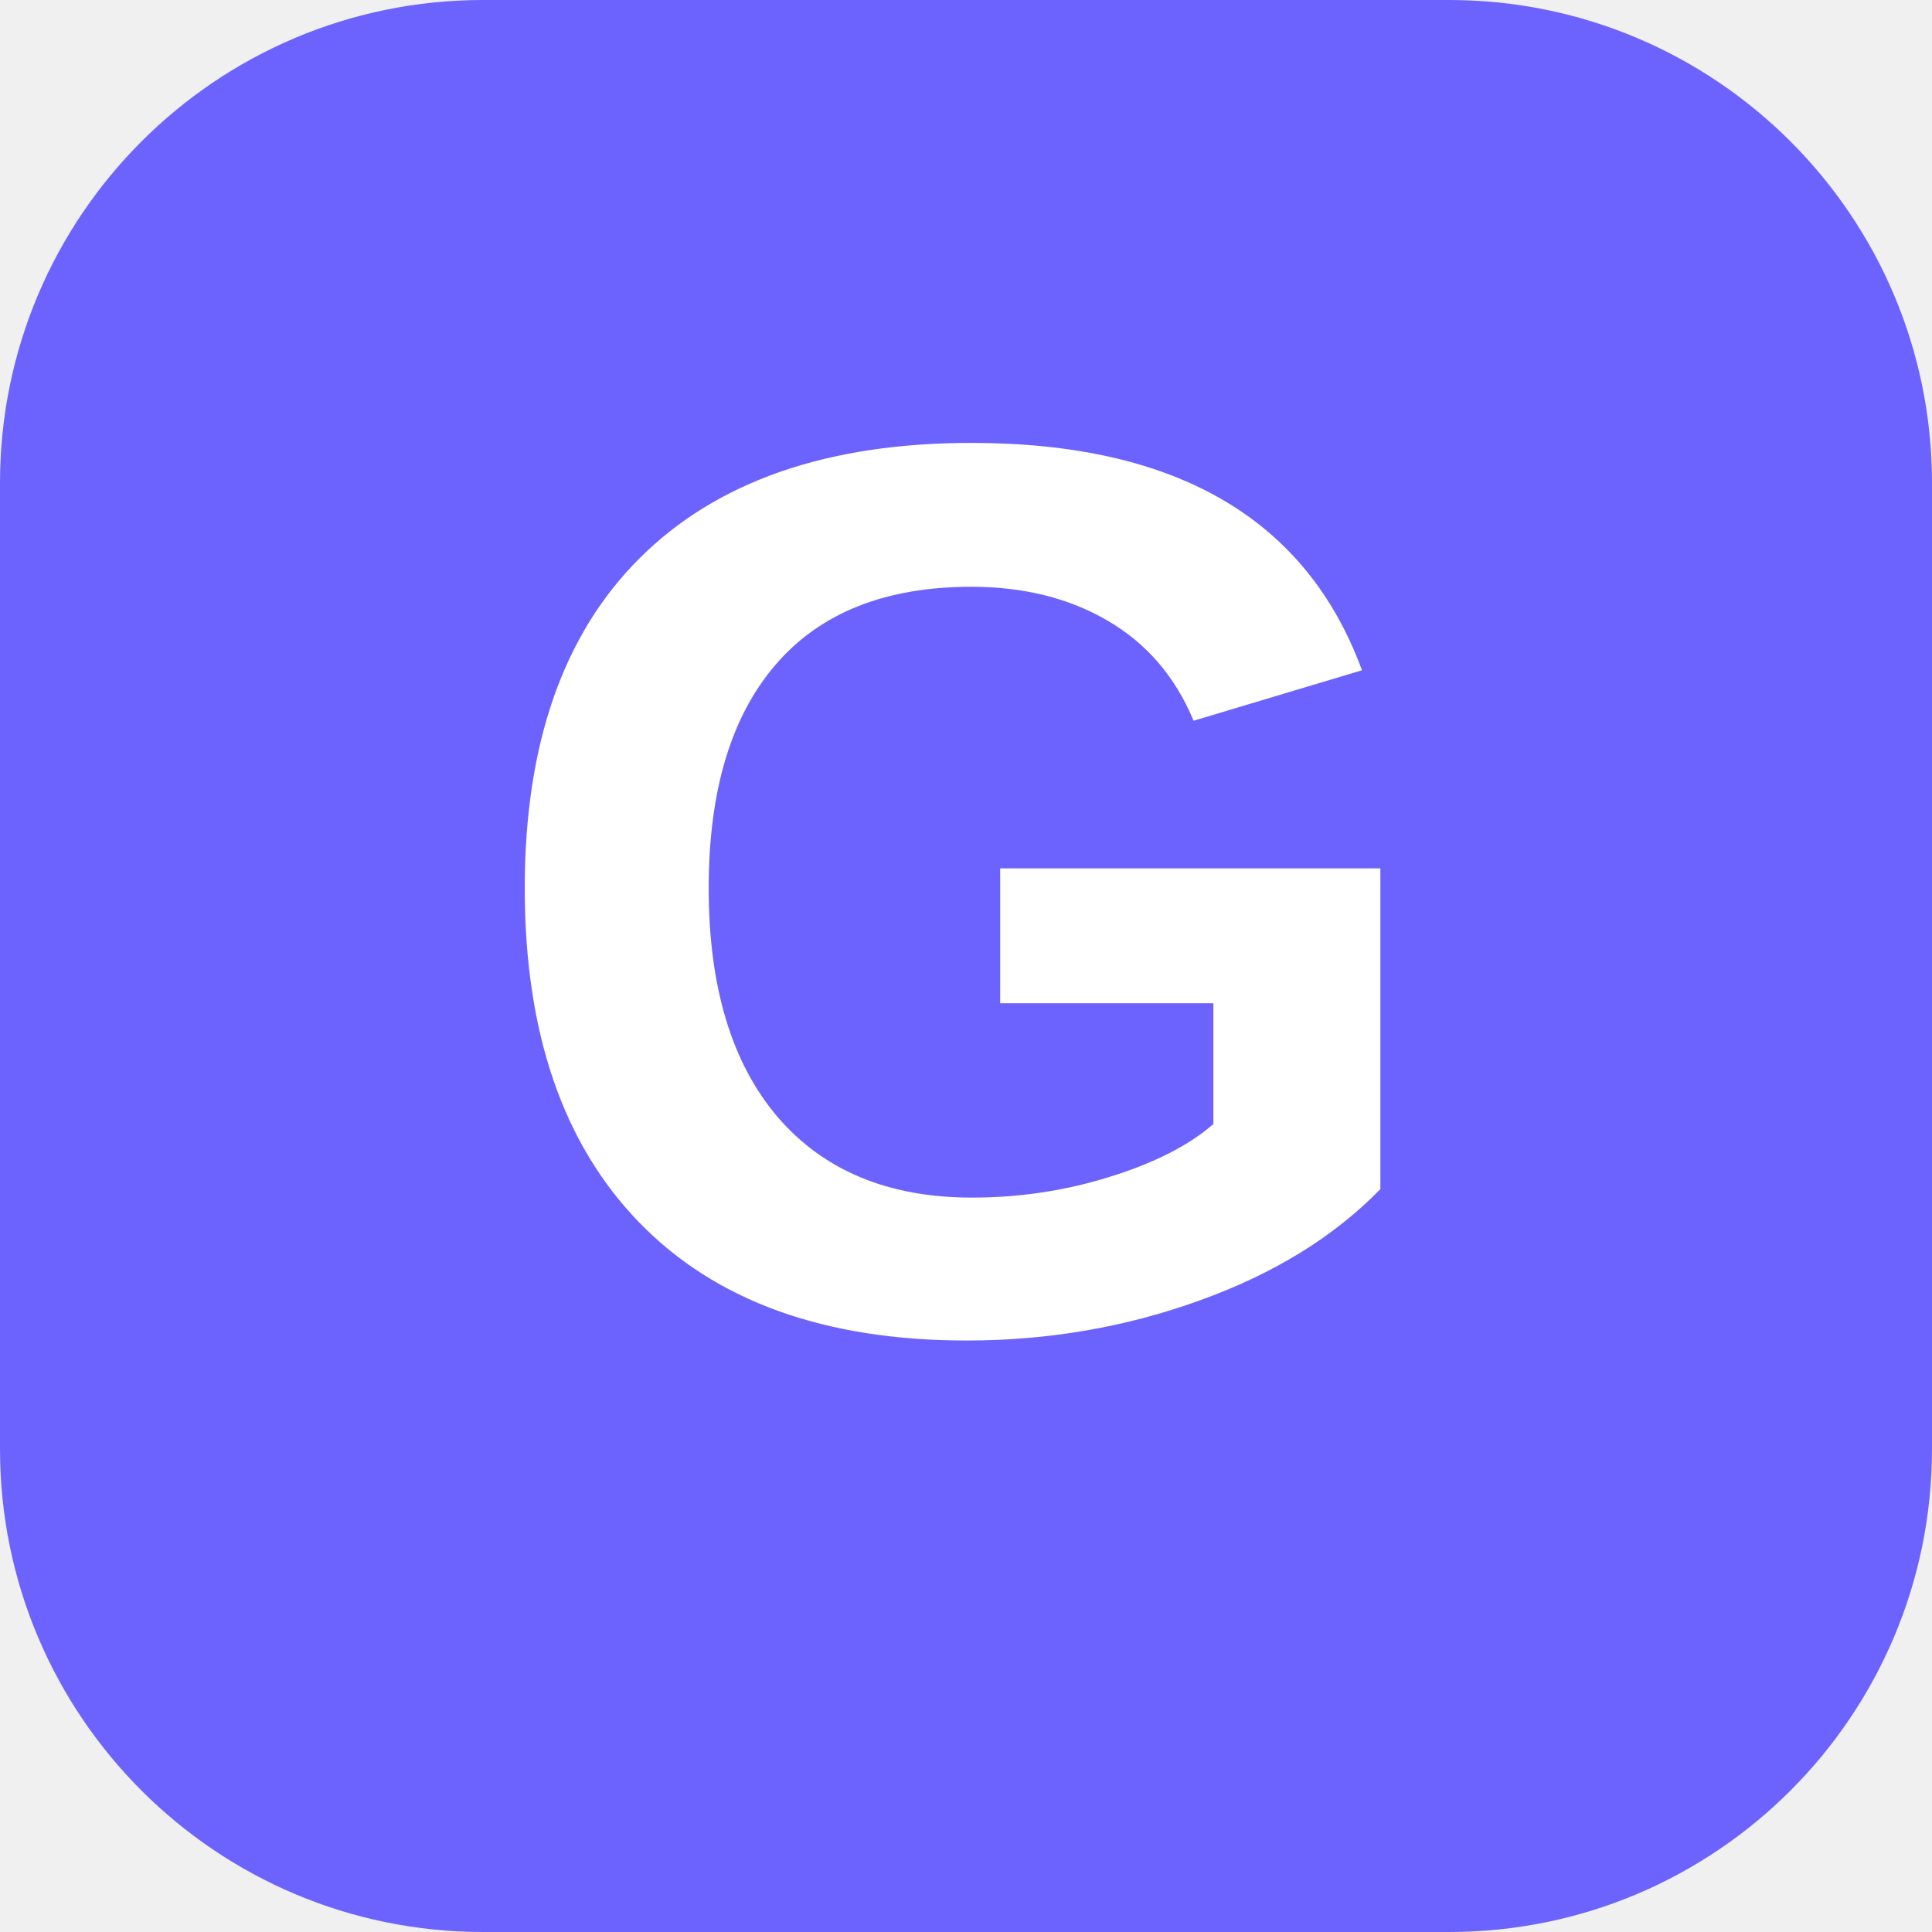
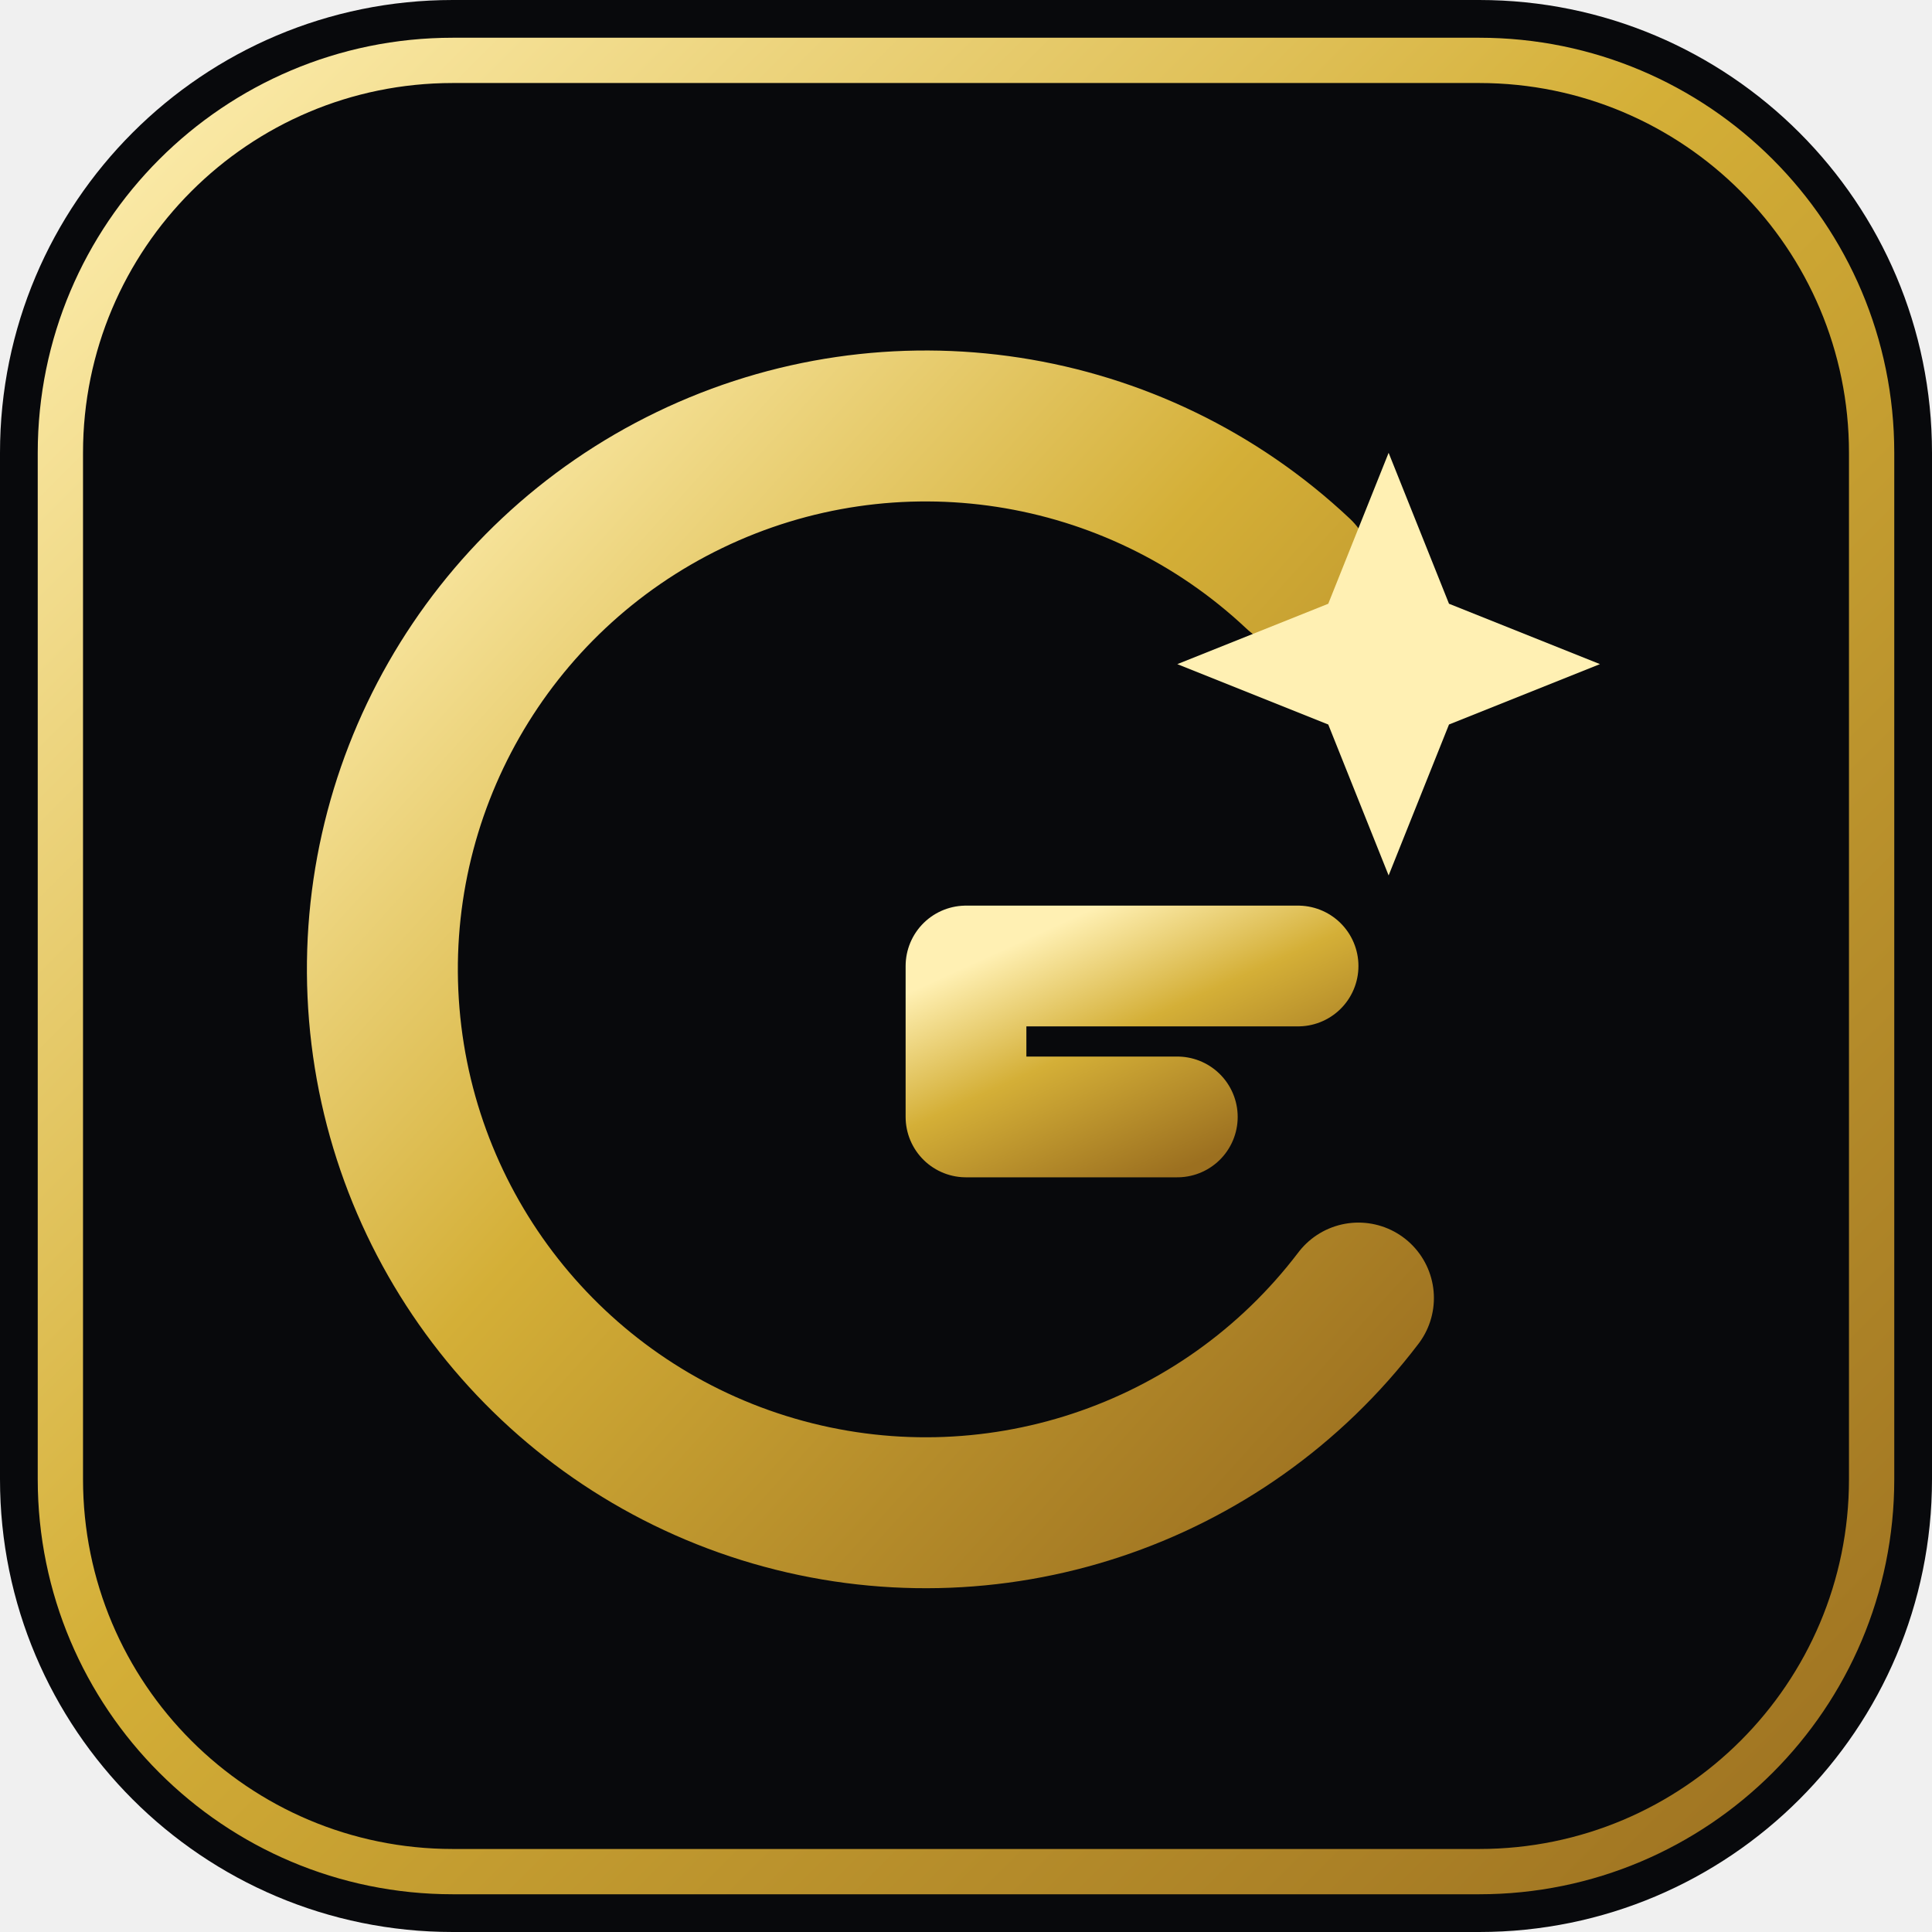
<svg xmlns="http://www.w3.org/2000/svg" viewBox="0 0 64 64">
-   <rect width="64" height="64" rx="16" fill="#6c63ff" />
-   <text x="32" y="44" font-size="42" text-anchor="middle" font-family="Arial" font-weight="bold" fill="white">G</text>
+   <defs>
+     <linearGradient id="gold" x1="0" y1="0" x2="1" y2="1">
+       <stop offset="0%" stop-color="#fff0b3" />
+       <stop offset="45%" stop-color="#d4af37" />
+       <stop offset="100%" stop-color="#9c7020" />
+     </linearGradient>
+   </defs>
+   <rect width="64" height="64" rx="15" fill="#08090c" />
+   <rect x="2" y="2" width="60" height="60" rx="13" fill="none" stroke="url(#gold)" stroke-width="1.5" />
+   <path d="M43 19 A18 18 0 1 0 45 43" fill="none" stroke="url(#gold)" stroke-width="5" stroke-linecap="round" />
+   <path d="M43 32 H32 V37 H39" fill="none" stroke="url(#gold)" stroke-width="4" stroke-linecap="round" stroke-linejoin="round" />
+   <path d="M46 15 L48 20 L53 22 L48 24 L46 29 L44 24 L39 22 L44 20 Z" fill="#fff0b3" />
</svg>
